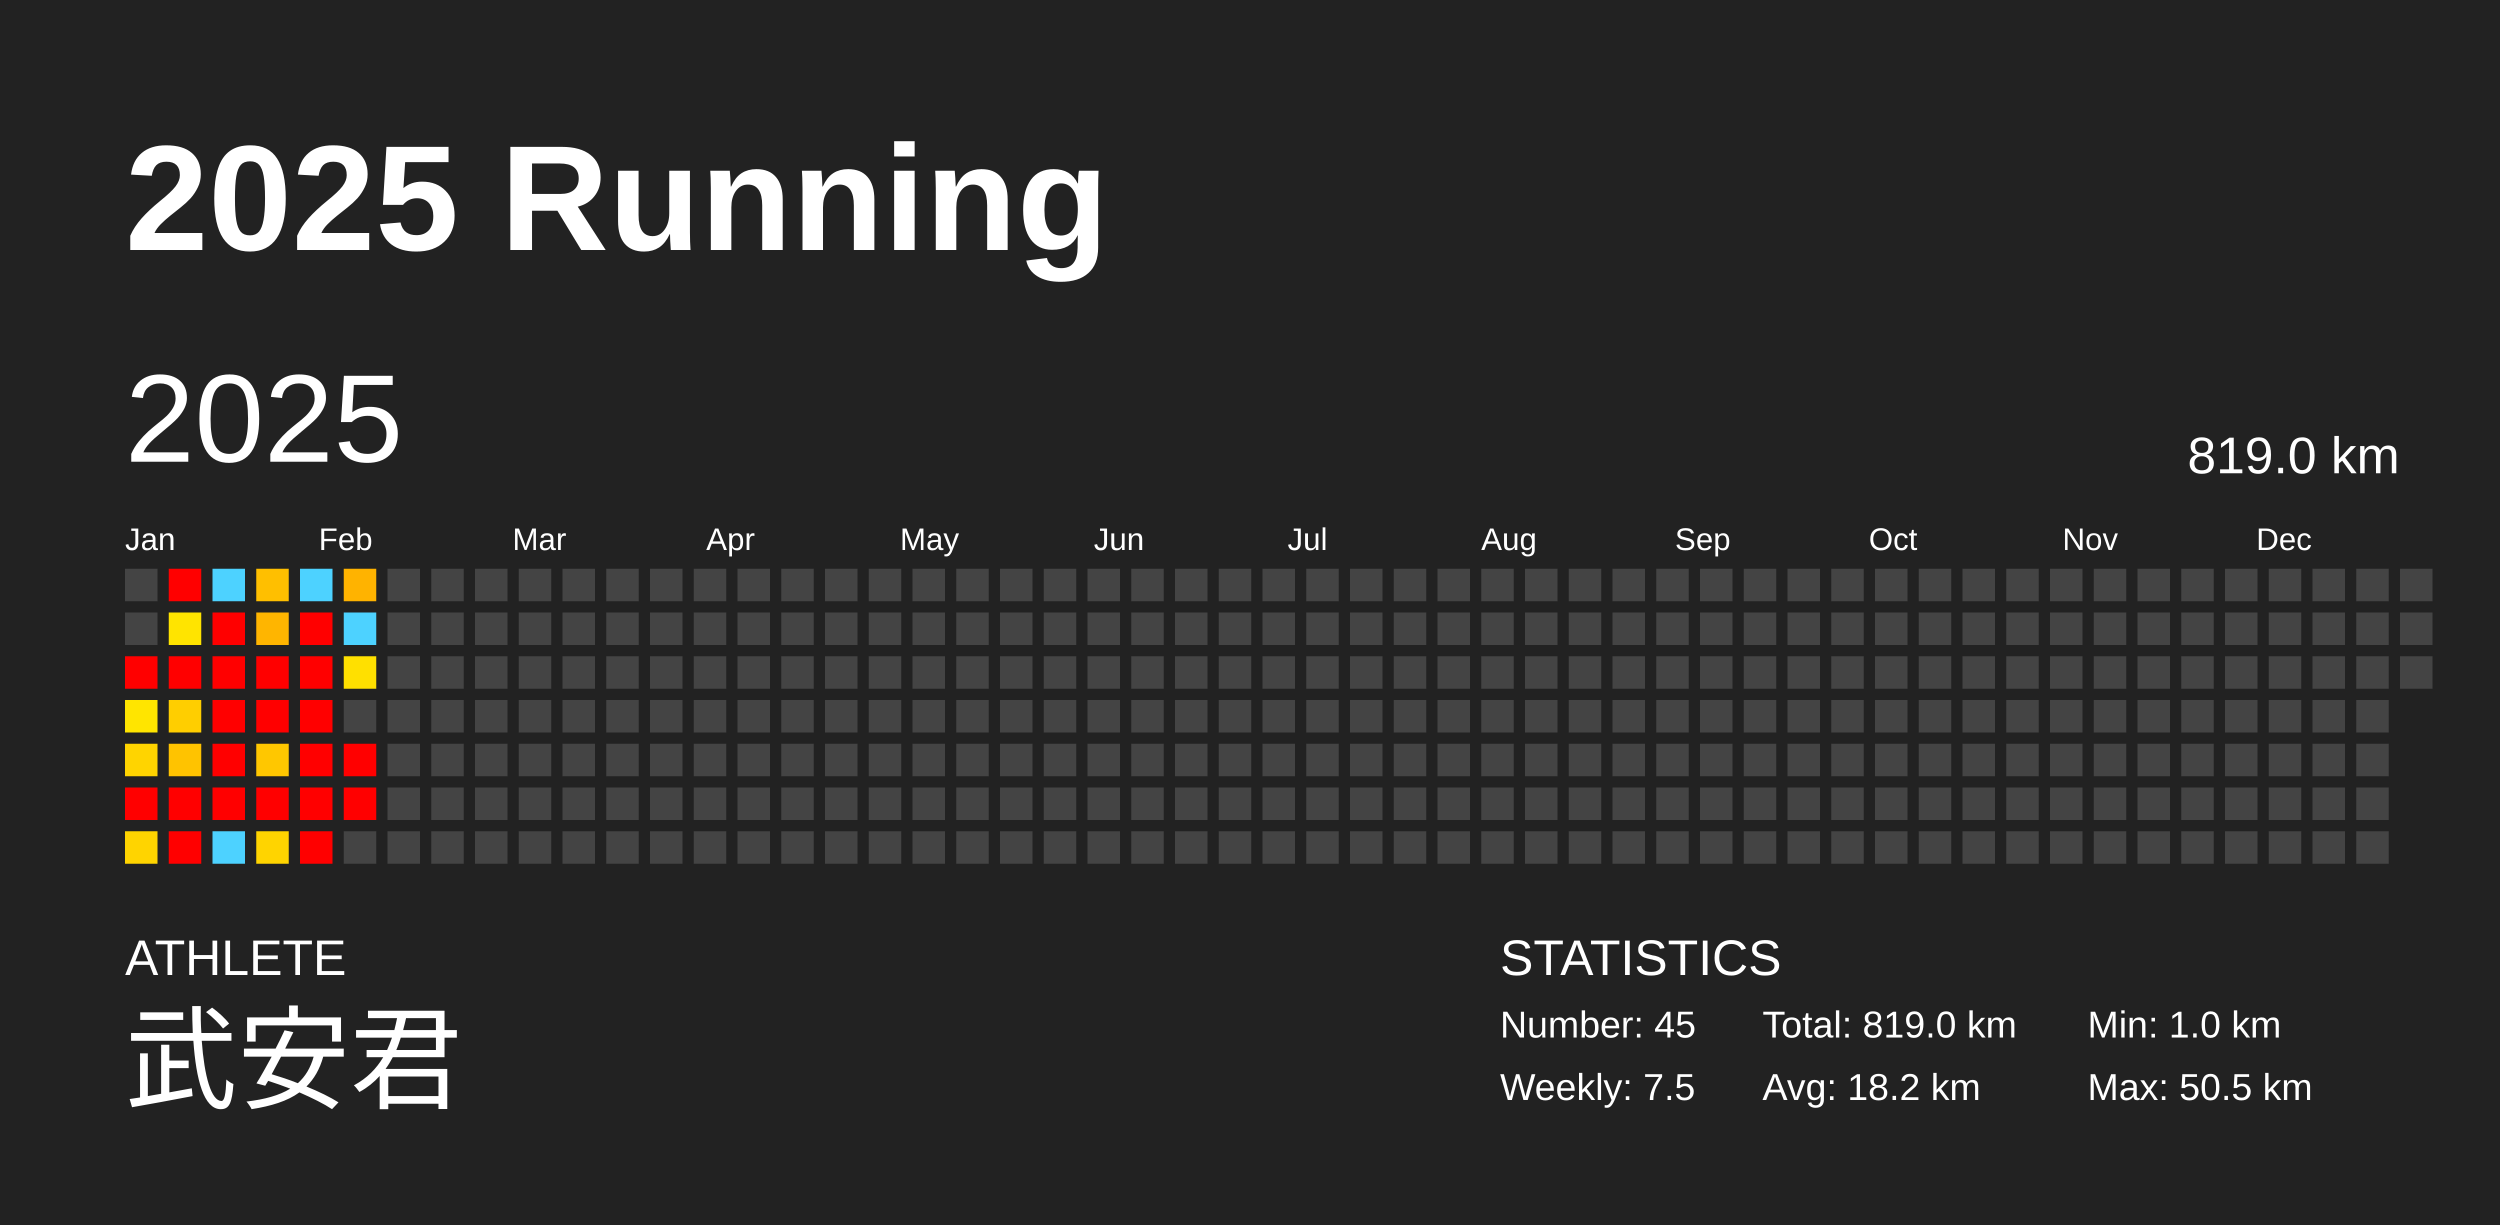
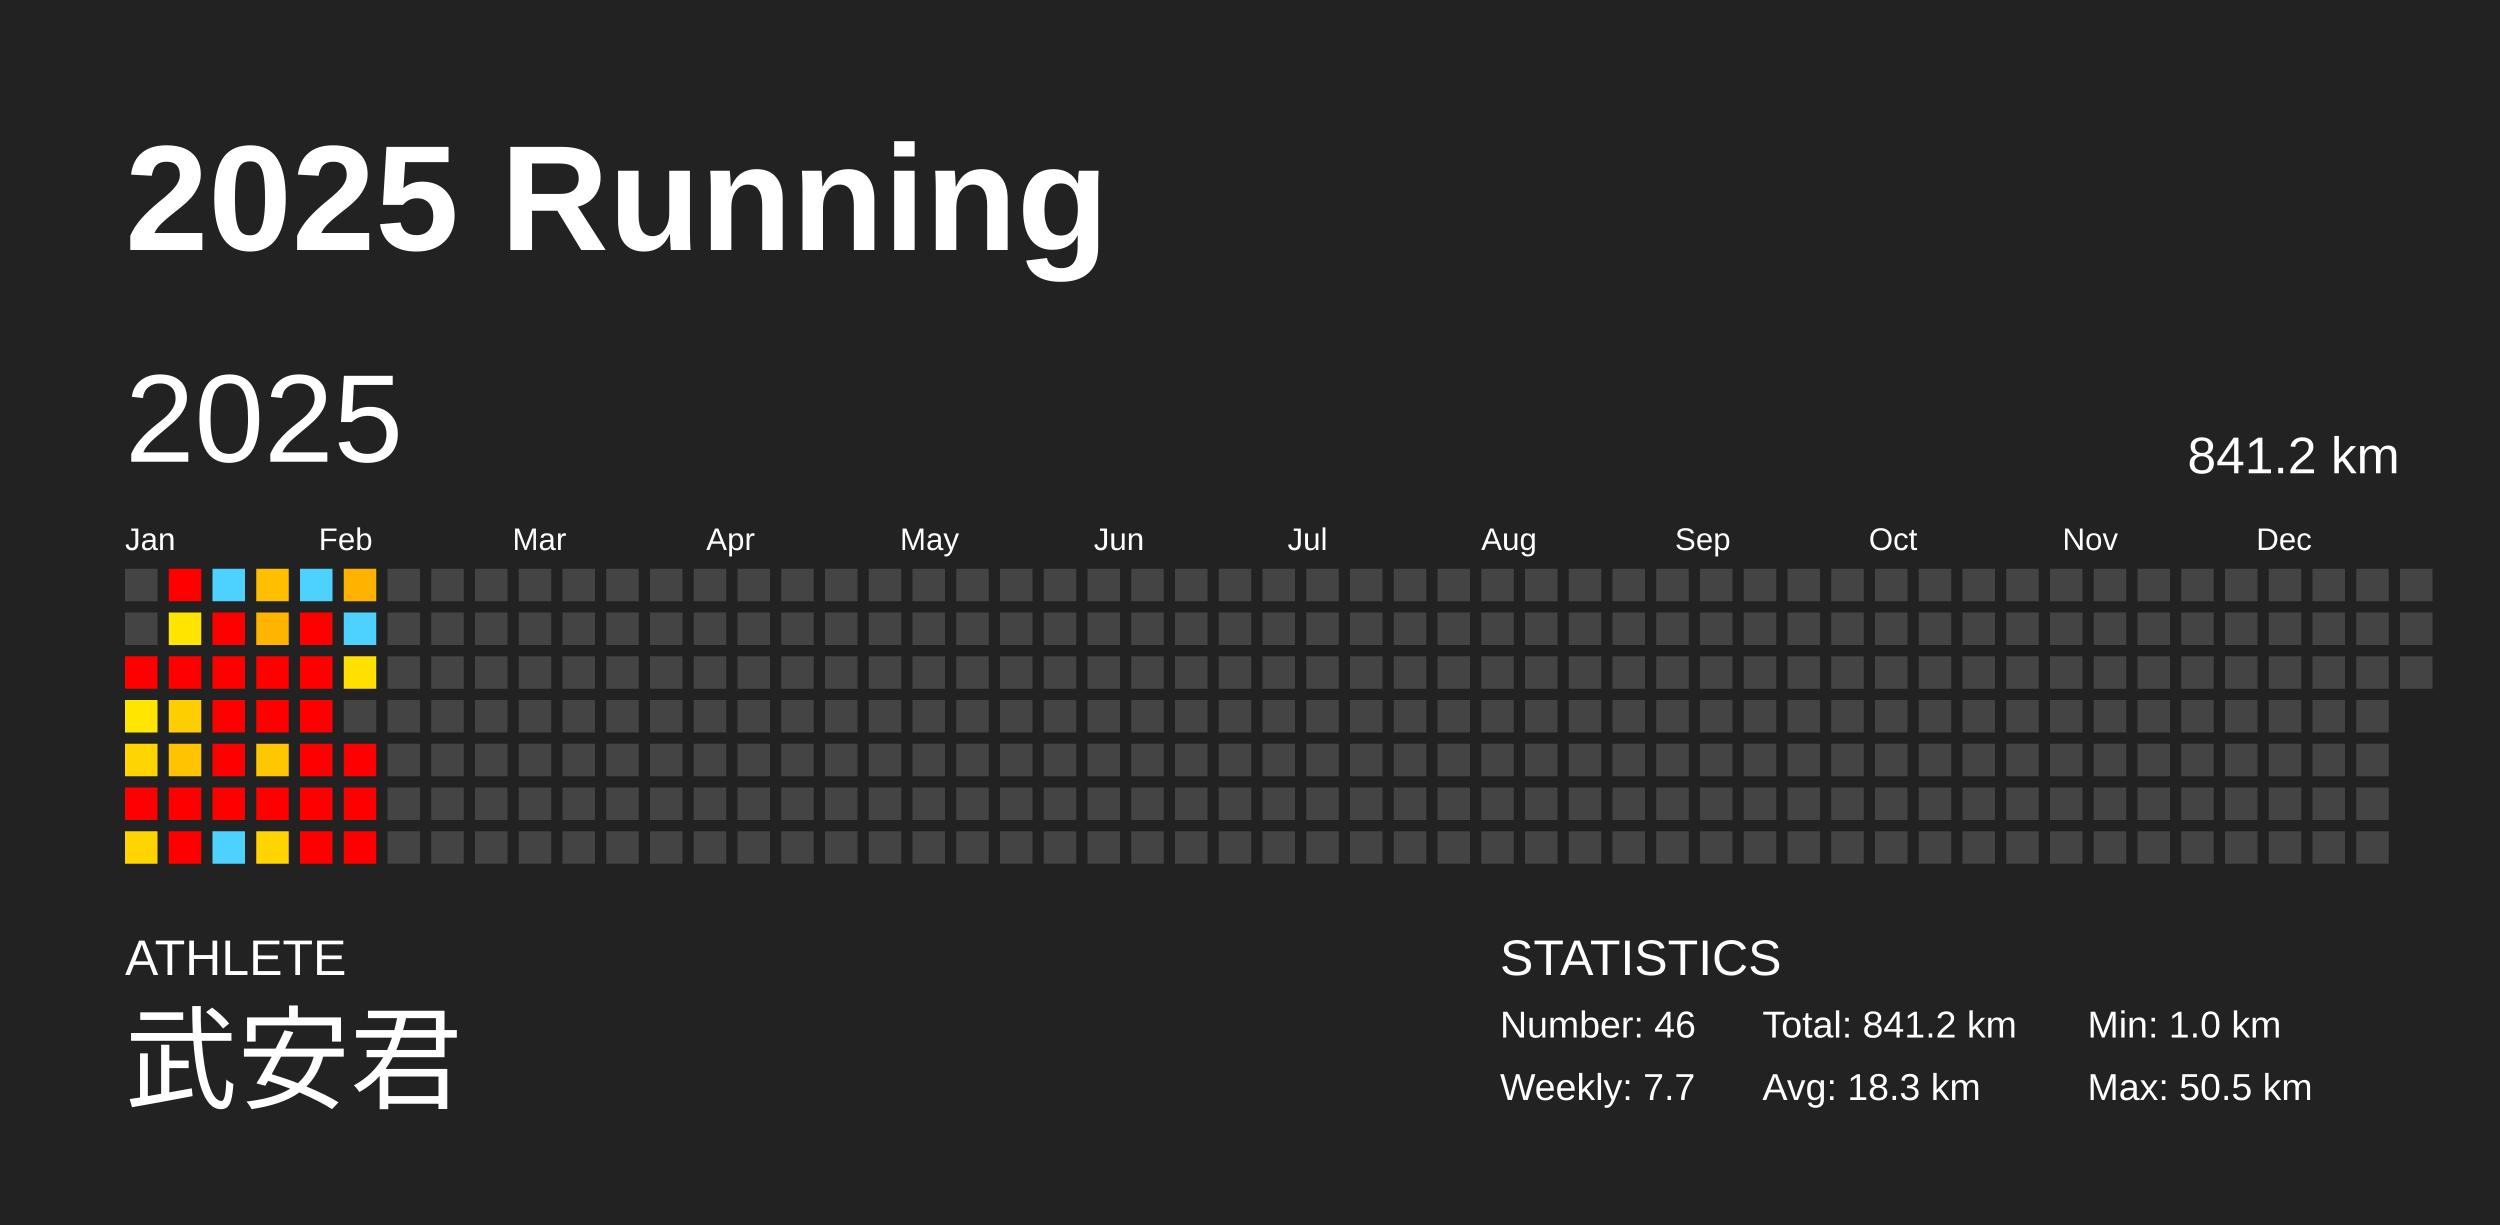
<svg xmlns="http://www.w3.org/2000/svg" baseProfile="full" height="98mm" version="1.1" viewBox="0,0,200,98" width="200mm">
  <defs />
  <rect fill="#222222" height="98" width="200" x="0" y="0" />
  <text fill="#FFFFFF" style="font-size:12px; font-family:Arial; font-weight:bold;" x="10" y="20">2025 Running</text>
  <text fill="#FFFFFF" style="font-size:4px; font-family:Arial" x="10" y="78">ATHLETE</text>
  <text fill="#FFFFFF" style="font-size:9px; font-family:Arial" x="10" y="88">武安君</text>
  <text fill="#FFFFFF" style="font-size:4px; font-family:Arial" x="120" y="78">STATISTICS</text>
-   <text fill="#FFFFFF" style="font-size:3px; font-family:Arial" x="120" y="83">Number: 45</text>
-   <text fill="#FFFFFF" style="font-size:3px; font-family:Arial" x="120" y="88">Weekly: 7.5</text>
-   <text fill="#FFFFFF" style="font-size:3px; font-family:Arial" x="141" y="83">Total: 819.0 km</text>
-   <text fill="#FFFFFF" style="font-size:3px; font-family:Arial" x="141" y="88">Avg: 18.2 km</text>
+   <text fill="#FFFFFF" style="font-size:3px; font-family:Arial" x="120" y="83">Number: 46</text>
+   <text fill="#FFFFFF" style="font-size:3px; font-family:Arial" x="120" y="88">Weekly: 7.7</text>
+   <text fill="#FFFFFF" style="font-size:3px; font-family:Arial" x="141" y="83">Total: 841.2 km</text>
+   <text fill="#FFFFFF" style="font-size:3px; font-family:Arial" x="141" y="88">Avg: 18.3 km</text>
  <text fill="#FFFFFF" style="font-size:3px; font-family:Arial" x="167" y="83">Min: 1.0 km</text>
  <text fill="#FFFFFF" style="font-size:3px; font-family:Arial" x="167" y="88">Max: 50.5 km</text>
  <text dominant-baseline="hanging" fill="#FFFFFF" style="font-size:10.0px; font-family:Arial;" x="10" y="30">2025</text>
-   <text dominant-baseline="hanging" fill="#FFFFFF" style="font-size:4.125px; font-family:Arial;" x="175" y="35">819.0 km</text>
+   <text dominant-baseline="hanging" fill="#FFFFFF" style="font-size:4.125px; font-family:Arial;" x="175" y="35">841.2 km</text>
  <text fill="#FFFFFF" style="font-size:2.5px; font-family:Arial" x="10.0" y="44">Jan</text>
  <text fill="#FFFFFF" style="font-size:2.5px; font-family:Arial" x="25.5" y="44">Feb</text>
  <text fill="#FFFFFF" style="font-size:2.5px; font-family:Arial" x="41.0" y="44">Mar</text>
  <text fill="#FFFFFF" style="font-size:2.5px; font-family:Arial" x="56.5" y="44">Apr</text>
  <text fill="#FFFFFF" style="font-size:2.5px; font-family:Arial" x="72.0" y="44">May</text>
  <text fill="#FFFFFF" style="font-size:2.5px; font-family:Arial" x="87.5" y="44">Jun</text>
  <text fill="#FFFFFF" style="font-size:2.5px; font-family:Arial" x="103.0" y="44">Jul</text>
  <text fill="#FFFFFF" style="font-size:2.5px; font-family:Arial" x="118.5" y="44">Aug</text>
  <text fill="#FFFFFF" style="font-size:2.5px; font-family:Arial" x="134.0" y="44">Sep</text>
  <text fill="#FFFFFF" style="font-size:2.5px; font-family:Arial" x="149.5" y="44">Oct</text>
  <text fill="#FFFFFF" style="font-size:2.5px; font-family:Arial" x="165.0" y="44">Nov</text>
  <text fill="#FFFFFF" style="font-size:2.5px; font-family:Arial" x="180.5" y="44">Dec</text>
  <rect fill="#444444" height="2.6" width="2.6" x="10.0" y="45.5" />
  <rect fill="#444444" height="2.6" width="2.6" x="10.0" y="49.0" />
  <rect fill="red" height="2.6" width="2.6" x="10.0" y="52.5" />
  <rect fill="#ffe500" height="2.6" width="2.6" x="10.0" y="56.0" />
  <rect fill="#ffd400" height="2.6" width="2.6" x="10.0" y="59.5" />
  <rect fill="red" height="2.6" width="2.6" x="10.0" y="63.0" />
  <rect fill="#ffd400" height="2.6" width="2.6" x="10.0" y="66.5" />
  <rect fill="red" height="2.6" width="2.6" x="13.5" y="45.5" />
  <rect fill="#ffe400" height="2.6" width="2.6" x="13.5" y="49.0" />
  <rect fill="red" height="2.6" width="2.6" x="13.5" y="52.5" />
  <rect fill="#ffce00" height="2.6" width="2.6" x="13.5" y="56.0" />
  <rect fill="#ffc300" height="2.6" width="2.6" x="13.5" y="59.5" />
  <rect fill="red" height="2.6" width="2.6" x="13.5" y="63.0" />
  <rect fill="red" height="2.6" width="2.6" x="13.5" y="66.5" />
  <rect fill="#4dd2ff" height="2.6" width="2.6" x="17.0" y="45.5" />
  <rect fill="red" height="2.6" width="2.6" x="17.0" y="49.0" />
  <rect fill="red" height="2.6" width="2.6" x="17.0" y="52.5" />
  <rect fill="red" height="2.6" width="2.6" x="17.0" y="56.0" />
  <rect fill="red" height="2.6" width="2.6" x="17.0" y="59.5" />
  <rect fill="red" height="2.6" width="2.6" x="17.0" y="63.0" />
  <rect fill="#4dd2ff" height="2.6" width="2.6" x="17.0" y="66.5" />
  <rect fill="#ffbf00" height="2.6" width="2.6" x="20.5" y="45.5" />
  <rect fill="#ffb500" height="2.6" width="2.6" x="20.5" y="49.0" />
  <rect fill="red" height="2.6" width="2.6" x="20.5" y="52.5" />
  <rect fill="red" height="2.6" width="2.6" x="20.5" y="56.0" />
  <rect fill="#ffc700" height="2.6" width="2.6" x="20.5" y="59.5" />
  <rect fill="red" height="2.6" width="2.6" x="20.5" y="63.0" />
  <rect fill="#ffd400" height="2.6" width="2.6" x="20.5" y="66.5" />
  <rect fill="#4dd2ff" height="2.6" width="2.6" x="24.0" y="45.5" />
  <rect fill="red" height="2.6" width="2.6" x="24.0" y="49.0" />
  <rect fill="red" height="2.6" width="2.6" x="24.0" y="52.5" />
  <rect fill="red" height="2.6" width="2.6" x="24.0" y="56.0" />
  <rect fill="red" height="2.6" width="2.6" x="24.0" y="59.5" />
  <rect fill="red" height="2.6" width="2.6" x="24.0" y="63.0" />
  <rect fill="red" height="2.6" width="2.6" x="24.0" y="66.5" />
  <rect fill="#ffb300" height="2.6" width="2.6" x="27.5" y="45.5" />
  <rect fill="#4dd2ff" height="2.6" width="2.6" x="27.5" y="49.0" />
  <rect fill="#ffe000" height="2.6" width="2.6" x="27.5" y="52.5" />
  <rect fill="#444444" height="2.6" width="2.6" x="27.5" y="56.0" />
  <rect fill="red" height="2.6" width="2.6" x="27.5" y="59.5" />
  <rect fill="red" height="2.6" width="2.6" x="27.5" y="63.0" />
-   <rect fill="#444444" height="2.6" width="2.6" x="27.5" y="66.5" />
+   <rect fill="red" height="2.6" width="2.6" x="27.5" y="66.5" />
  <rect fill="#444444" height="2.6" width="2.6" x="31.0" y="45.5" />
  <rect fill="#444444" height="2.6" width="2.6" x="31.0" y="49.0" />
  <rect fill="#444444" height="2.6" width="2.6" x="31.0" y="52.5" />
  <rect fill="#444444" height="2.6" width="2.6" x="31.0" y="56.0" />
  <rect fill="#444444" height="2.6" width="2.6" x="31.0" y="59.5" />
  <rect fill="#444444" height="2.6" width="2.6" x="31.0" y="63.0" />
  <rect fill="#444444" height="2.6" width="2.6" x="31.0" y="66.5" />
  <rect fill="#444444" height="2.6" width="2.6" x="34.5" y="45.5" />
  <rect fill="#444444" height="2.6" width="2.6" x="34.5" y="49.0" />
  <rect fill="#444444" height="2.6" width="2.6" x="34.5" y="52.5" />
  <rect fill="#444444" height="2.6" width="2.6" x="34.5" y="56.0" />
  <rect fill="#444444" height="2.6" width="2.6" x="34.5" y="59.5" />
  <rect fill="#444444" height="2.6" width="2.6" x="34.5" y="63.0" />
  <rect fill="#444444" height="2.6" width="2.6" x="34.5" y="66.5" />
  <rect fill="#444444" height="2.6" width="2.6" x="38.0" y="45.5" />
  <rect fill="#444444" height="2.6" width="2.6" x="38.0" y="49.0" />
  <rect fill="#444444" height="2.6" width="2.6" x="38.0" y="52.5" />
  <rect fill="#444444" height="2.6" width="2.6" x="38.0" y="56.0" />
  <rect fill="#444444" height="2.6" width="2.6" x="38.0" y="59.5" />
  <rect fill="#444444" height="2.6" width="2.6" x="38.0" y="63.0" />
  <rect fill="#444444" height="2.6" width="2.6" x="38.0" y="66.5" />
  <rect fill="#444444" height="2.6" width="2.6" x="41.5" y="45.5" />
  <rect fill="#444444" height="2.6" width="2.6" x="41.5" y="49.0" />
  <rect fill="#444444" height="2.6" width="2.6" x="41.5" y="52.5" />
  <rect fill="#444444" height="2.6" width="2.6" x="41.5" y="56.0" />
  <rect fill="#444444" height="2.6" width="2.6" x="41.5" y="59.5" />
  <rect fill="#444444" height="2.6" width="2.6" x="41.5" y="63.0" />
  <rect fill="#444444" height="2.6" width="2.6" x="41.5" y="66.5" />
  <rect fill="#444444" height="2.6" width="2.6" x="45.0" y="45.5" />
  <rect fill="#444444" height="2.6" width="2.6" x="45.0" y="49.0" />
  <rect fill="#444444" height="2.6" width="2.6" x="45.0" y="52.5" />
  <rect fill="#444444" height="2.6" width="2.6" x="45.0" y="56.0" />
  <rect fill="#444444" height="2.6" width="2.6" x="45.0" y="59.5" />
  <rect fill="#444444" height="2.6" width="2.6" x="45.0" y="63.0" />
  <rect fill="#444444" height="2.6" width="2.6" x="45.0" y="66.5" />
  <rect fill="#444444" height="2.6" width="2.6" x="48.5" y="45.5" />
  <rect fill="#444444" height="2.6" width="2.6" x="48.5" y="49.0" />
  <rect fill="#444444" height="2.6" width="2.6" x="48.5" y="52.5" />
  <rect fill="#444444" height="2.6" width="2.6" x="48.5" y="56.0" />
  <rect fill="#444444" height="2.6" width="2.6" x="48.5" y="59.5" />
  <rect fill="#444444" height="2.6" width="2.6" x="48.5" y="63.0" />
  <rect fill="#444444" height="2.6" width="2.6" x="48.5" y="66.5" />
  <rect fill="#444444" height="2.6" width="2.6" x="52.0" y="45.5" />
  <rect fill="#444444" height="2.6" width="2.6" x="52.0" y="49.0" />
  <rect fill="#444444" height="2.6" width="2.6" x="52.0" y="52.5" />
  <rect fill="#444444" height="2.6" width="2.6" x="52.0" y="56.0" />
  <rect fill="#444444" height="2.6" width="2.6" x="52.0" y="59.5" />
  <rect fill="#444444" height="2.6" width="2.6" x="52.0" y="63.0" />
  <rect fill="#444444" height="2.6" width="2.6" x="52.0" y="66.5" />
  <rect fill="#444444" height="2.6" width="2.6" x="55.5" y="45.5" />
  <rect fill="#444444" height="2.6" width="2.6" x="55.5" y="49.0" />
  <rect fill="#444444" height="2.6" width="2.6" x="55.5" y="52.5" />
  <rect fill="#444444" height="2.6" width="2.6" x="55.5" y="56.0" />
  <rect fill="#444444" height="2.6" width="2.6" x="55.5" y="59.5" />
  <rect fill="#444444" height="2.6" width="2.6" x="55.5" y="63.0" />
  <rect fill="#444444" height="2.6" width="2.6" x="55.5" y="66.5" />
  <rect fill="#444444" height="2.6" width="2.6" x="59.0" y="45.5" />
  <rect fill="#444444" height="2.6" width="2.6" x="59.0" y="49.0" />
  <rect fill="#444444" height="2.6" width="2.6" x="59.0" y="52.5" />
  <rect fill="#444444" height="2.6" width="2.6" x="59.0" y="56.0" />
  <rect fill="#444444" height="2.6" width="2.6" x="59.0" y="59.5" />
  <rect fill="#444444" height="2.6" width="2.6" x="59.0" y="63.0" />
  <rect fill="#444444" height="2.6" width="2.6" x="59.0" y="66.5" />
  <rect fill="#444444" height="2.6" width="2.6" x="62.5" y="45.5" />
  <rect fill="#444444" height="2.6" width="2.6" x="62.5" y="49.0" />
  <rect fill="#444444" height="2.6" width="2.6" x="62.5" y="52.5" />
  <rect fill="#444444" height="2.6" width="2.6" x="62.5" y="56.0" />
  <rect fill="#444444" height="2.6" width="2.6" x="62.5" y="59.5" />
  <rect fill="#444444" height="2.6" width="2.6" x="62.5" y="63.0" />
  <rect fill="#444444" height="2.6" width="2.6" x="62.5" y="66.5" />
  <rect fill="#444444" height="2.6" width="2.6" x="66.0" y="45.5" />
  <rect fill="#444444" height="2.6" width="2.6" x="66.0" y="49.0" />
  <rect fill="#444444" height="2.6" width="2.6" x="66.0" y="52.5" />
  <rect fill="#444444" height="2.6" width="2.6" x="66.0" y="56.0" />
  <rect fill="#444444" height="2.6" width="2.6" x="66.0" y="59.5" />
  <rect fill="#444444" height="2.6" width="2.6" x="66.0" y="63.0" />
  <rect fill="#444444" height="2.6" width="2.6" x="66.0" y="66.5" />
  <rect fill="#444444" height="2.6" width="2.6" x="69.5" y="45.5" />
  <rect fill="#444444" height="2.6" width="2.6" x="69.5" y="49.0" />
  <rect fill="#444444" height="2.6" width="2.6" x="69.5" y="52.5" />
  <rect fill="#444444" height="2.6" width="2.6" x="69.5" y="56.0" />
  <rect fill="#444444" height="2.6" width="2.6" x="69.5" y="59.5" />
  <rect fill="#444444" height="2.6" width="2.6" x="69.5" y="63.0" />
  <rect fill="#444444" height="2.6" width="2.6" x="69.5" y="66.5" />
  <rect fill="#444444" height="2.6" width="2.6" x="73.0" y="45.5" />
  <rect fill="#444444" height="2.6" width="2.6" x="73.0" y="49.0" />
  <rect fill="#444444" height="2.6" width="2.6" x="73.0" y="52.5" />
  <rect fill="#444444" height="2.6" width="2.6" x="73.0" y="56.0" />
  <rect fill="#444444" height="2.6" width="2.6" x="73.0" y="59.5" />
  <rect fill="#444444" height="2.6" width="2.6" x="73.0" y="63.0" />
  <rect fill="#444444" height="2.6" width="2.6" x="73.0" y="66.5" />
  <rect fill="#444444" height="2.6" width="2.6" x="76.5" y="45.5" />
  <rect fill="#444444" height="2.6" width="2.6" x="76.5" y="49.0" />
  <rect fill="#444444" height="2.6" width="2.6" x="76.5" y="52.5" />
  <rect fill="#444444" height="2.6" width="2.6" x="76.5" y="56.0" />
  <rect fill="#444444" height="2.6" width="2.6" x="76.5" y="59.5" />
  <rect fill="#444444" height="2.6" width="2.6" x="76.5" y="63.0" />
  <rect fill="#444444" height="2.6" width="2.6" x="76.5" y="66.5" />
  <rect fill="#444444" height="2.6" width="2.6" x="80.0" y="45.5" />
  <rect fill="#444444" height="2.6" width="2.6" x="80.0" y="49.0" />
  <rect fill="#444444" height="2.6" width="2.6" x="80.0" y="52.5" />
  <rect fill="#444444" height="2.6" width="2.6" x="80.0" y="56.0" />
  <rect fill="#444444" height="2.6" width="2.6" x="80.0" y="59.5" />
  <rect fill="#444444" height="2.6" width="2.6" x="80.0" y="63.0" />
  <rect fill="#444444" height="2.6" width="2.6" x="80.0" y="66.5" />
  <rect fill="#444444" height="2.6" width="2.6" x="83.5" y="45.5" />
  <rect fill="#444444" height="2.6" width="2.6" x="83.5" y="49.0" />
  <rect fill="#444444" height="2.6" width="2.6" x="83.5" y="52.5" />
  <rect fill="#444444" height="2.6" width="2.6" x="83.5" y="56.0" />
  <rect fill="#444444" height="2.6" width="2.6" x="83.5" y="59.5" />
  <rect fill="#444444" height="2.6" width="2.6" x="83.5" y="63.0" />
  <rect fill="#444444" height="2.6" width="2.6" x="83.5" y="66.5" />
  <rect fill="#444444" height="2.6" width="2.6" x="87.0" y="45.5" />
  <rect fill="#444444" height="2.6" width="2.6" x="87.0" y="49.0" />
  <rect fill="#444444" height="2.6" width="2.6" x="87.0" y="52.5" />
  <rect fill="#444444" height="2.6" width="2.6" x="87.0" y="56.0" />
  <rect fill="#444444" height="2.6" width="2.6" x="87.0" y="59.5" />
  <rect fill="#444444" height="2.6" width="2.6" x="87.0" y="63.0" />
  <rect fill="#444444" height="2.6" width="2.6" x="87.0" y="66.5" />
  <rect fill="#444444" height="2.6" width="2.6" x="90.5" y="45.5" />
  <rect fill="#444444" height="2.6" width="2.6" x="90.5" y="49.0" />
  <rect fill="#444444" height="2.6" width="2.6" x="90.5" y="52.5" />
  <rect fill="#444444" height="2.6" width="2.6" x="90.5" y="56.0" />
  <rect fill="#444444" height="2.6" width="2.6" x="90.5" y="59.5" />
  <rect fill="#444444" height="2.6" width="2.6" x="90.5" y="63.0" />
  <rect fill="#444444" height="2.6" width="2.6" x="90.5" y="66.5" />
  <rect fill="#444444" height="2.6" width="2.6" x="94.0" y="45.5" />
  <rect fill="#444444" height="2.6" width="2.6" x="94.0" y="49.0" />
  <rect fill="#444444" height="2.6" width="2.6" x="94.0" y="52.5" />
  <rect fill="#444444" height="2.6" width="2.6" x="94.0" y="56.0" />
  <rect fill="#444444" height="2.6" width="2.6" x="94.0" y="59.5" />
  <rect fill="#444444" height="2.6" width="2.6" x="94.0" y="63.0" />
  <rect fill="#444444" height="2.6" width="2.6" x="94.0" y="66.5" />
  <rect fill="#444444" height="2.6" width="2.6" x="97.5" y="45.5" />
  <rect fill="#444444" height="2.6" width="2.6" x="97.5" y="49.0" />
  <rect fill="#444444" height="2.6" width="2.6" x="97.5" y="52.5" />
  <rect fill="#444444" height="2.6" width="2.6" x="97.5" y="56.0" />
  <rect fill="#444444" height="2.6" width="2.6" x="97.5" y="59.5" />
  <rect fill="#444444" height="2.6" width="2.6" x="97.5" y="63.0" />
  <rect fill="#444444" height="2.6" width="2.6" x="97.5" y="66.5" />
  <rect fill="#444444" height="2.6" width="2.6" x="101.0" y="45.5" />
  <rect fill="#444444" height="2.6" width="2.6" x="101.0" y="49.0" />
  <rect fill="#444444" height="2.6" width="2.6" x="101.0" y="52.5" />
  <rect fill="#444444" height="2.6" width="2.6" x="101.0" y="56.0" />
  <rect fill="#444444" height="2.6" width="2.6" x="101.0" y="59.5" />
  <rect fill="#444444" height="2.6" width="2.6" x="101.0" y="63.0" />
  <rect fill="#444444" height="2.6" width="2.6" x="101.0" y="66.5" />
  <rect fill="#444444" height="2.6" width="2.6" x="104.5" y="45.5" />
  <rect fill="#444444" height="2.6" width="2.6" x="104.5" y="49.0" />
  <rect fill="#444444" height="2.6" width="2.6" x="104.5" y="52.5" />
  <rect fill="#444444" height="2.6" width="2.6" x="104.5" y="56.0" />
  <rect fill="#444444" height="2.6" width="2.6" x="104.5" y="59.5" />
  <rect fill="#444444" height="2.6" width="2.6" x="104.5" y="63.0" />
  <rect fill="#444444" height="2.6" width="2.6" x="104.5" y="66.5" />
  <rect fill="#444444" height="2.6" width="2.6" x="108.0" y="45.5" />
  <rect fill="#444444" height="2.6" width="2.6" x="108.0" y="49.0" />
  <rect fill="#444444" height="2.6" width="2.6" x="108.0" y="52.5" />
  <rect fill="#444444" height="2.6" width="2.6" x="108.0" y="56.0" />
  <rect fill="#444444" height="2.6" width="2.6" x="108.0" y="59.5" />
  <rect fill="#444444" height="2.6" width="2.6" x="108.0" y="63.0" />
  <rect fill="#444444" height="2.6" width="2.6" x="108.0" y="66.5" />
  <rect fill="#444444" height="2.6" width="2.6" x="111.5" y="45.5" />
  <rect fill="#444444" height="2.6" width="2.6" x="111.5" y="49.0" />
  <rect fill="#444444" height="2.6" width="2.6" x="111.5" y="52.5" />
  <rect fill="#444444" height="2.6" width="2.6" x="111.5" y="56.0" />
  <rect fill="#444444" height="2.6" width="2.6" x="111.5" y="59.5" />
  <rect fill="#444444" height="2.6" width="2.6" x="111.5" y="63.0" />
  <rect fill="#444444" height="2.6" width="2.6" x="111.5" y="66.5" />
  <rect fill="#444444" height="2.6" width="2.6" x="115.0" y="45.5" />
  <rect fill="#444444" height="2.6" width="2.6" x="115.0" y="49.0" />
  <rect fill="#444444" height="2.6" width="2.6" x="115.0" y="52.5" />
  <rect fill="#444444" height="2.6" width="2.6" x="115.0" y="56.0" />
  <rect fill="#444444" height="2.6" width="2.6" x="115.0" y="59.5" />
  <rect fill="#444444" height="2.6" width="2.6" x="115.0" y="63.0" />
  <rect fill="#444444" height="2.6" width="2.6" x="115.0" y="66.5" />
  <rect fill="#444444" height="2.6" width="2.6" x="118.5" y="45.5" />
  <rect fill="#444444" height="2.6" width="2.6" x="118.5" y="49.0" />
  <rect fill="#444444" height="2.6" width="2.6" x="118.5" y="52.5" />
  <rect fill="#444444" height="2.6" width="2.6" x="118.5" y="56.0" />
  <rect fill="#444444" height="2.6" width="2.6" x="118.5" y="59.5" />
  <rect fill="#444444" height="2.6" width="2.6" x="118.5" y="63.0" />
  <rect fill="#444444" height="2.6" width="2.6" x="118.5" y="66.5" />
  <rect fill="#444444" height="2.6" width="2.6" x="122.0" y="45.5" />
  <rect fill="#444444" height="2.6" width="2.6" x="122.0" y="49.0" />
  <rect fill="#444444" height="2.6" width="2.6" x="122.0" y="52.5" />
  <rect fill="#444444" height="2.6" width="2.6" x="122.0" y="56.0" />
  <rect fill="#444444" height="2.6" width="2.6" x="122.0" y="59.5" />
  <rect fill="#444444" height="2.6" width="2.6" x="122.0" y="63.0" />
  <rect fill="#444444" height="2.6" width="2.6" x="122.0" y="66.5" />
  <rect fill="#444444" height="2.6" width="2.6" x="125.5" y="45.5" />
  <rect fill="#444444" height="2.6" width="2.6" x="125.5" y="49.0" />
  <rect fill="#444444" height="2.6" width="2.6" x="125.5" y="52.5" />
  <rect fill="#444444" height="2.6" width="2.6" x="125.5" y="56.0" />
  <rect fill="#444444" height="2.6" width="2.6" x="125.5" y="59.5" />
  <rect fill="#444444" height="2.6" width="2.6" x="125.5" y="63.0" />
  <rect fill="#444444" height="2.6" width="2.6" x="125.5" y="66.5" />
  <rect fill="#444444" height="2.6" width="2.6" x="129.0" y="45.5" />
  <rect fill="#444444" height="2.6" width="2.6" x="129.0" y="49.0" />
  <rect fill="#444444" height="2.6" width="2.6" x="129.0" y="52.5" />
  <rect fill="#444444" height="2.6" width="2.6" x="129.0" y="56.0" />
  <rect fill="#444444" height="2.6" width="2.6" x="129.0" y="59.5" />
  <rect fill="#444444" height="2.6" width="2.6" x="129.0" y="63.0" />
  <rect fill="#444444" height="2.6" width="2.6" x="129.0" y="66.5" />
  <rect fill="#444444" height="2.6" width="2.6" x="132.5" y="45.5" />
  <rect fill="#444444" height="2.6" width="2.6" x="132.5" y="49.0" />
  <rect fill="#444444" height="2.6" width="2.6" x="132.5" y="52.5" />
  <rect fill="#444444" height="2.6" width="2.6" x="132.5" y="56.0" />
  <rect fill="#444444" height="2.6" width="2.6" x="132.5" y="59.5" />
  <rect fill="#444444" height="2.6" width="2.6" x="132.5" y="63.0" />
  <rect fill="#444444" height="2.6" width="2.6" x="132.5" y="66.5" />
  <rect fill="#444444" height="2.6" width="2.6" x="136.0" y="45.5" />
  <rect fill="#444444" height="2.6" width="2.6" x="136.0" y="49.0" />
  <rect fill="#444444" height="2.6" width="2.6" x="136.0" y="52.5" />
  <rect fill="#444444" height="2.6" width="2.6" x="136.0" y="56.0" />
  <rect fill="#444444" height="2.6" width="2.6" x="136.0" y="59.5" />
  <rect fill="#444444" height="2.6" width="2.6" x="136.0" y="63.0" />
  <rect fill="#444444" height="2.6" width="2.6" x="136.0" y="66.5" />
  <rect fill="#444444" height="2.6" width="2.6" x="139.5" y="45.5" />
  <rect fill="#444444" height="2.6" width="2.6" x="139.5" y="49.0" />
  <rect fill="#444444" height="2.6" width="2.6" x="139.5" y="52.5" />
  <rect fill="#444444" height="2.6" width="2.6" x="139.5" y="56.0" />
  <rect fill="#444444" height="2.6" width="2.6" x="139.5" y="59.5" />
  <rect fill="#444444" height="2.6" width="2.6" x="139.5" y="63.0" />
  <rect fill="#444444" height="2.6" width="2.6" x="139.5" y="66.5" />
  <rect fill="#444444" height="2.6" width="2.6" x="143.0" y="45.5" />
  <rect fill="#444444" height="2.6" width="2.6" x="143.0" y="49.0" />
  <rect fill="#444444" height="2.6" width="2.6" x="143.0" y="52.5" />
  <rect fill="#444444" height="2.6" width="2.6" x="143.0" y="56.0" />
  <rect fill="#444444" height="2.6" width="2.6" x="143.0" y="59.5" />
  <rect fill="#444444" height="2.6" width="2.6" x="143.0" y="63.0" />
  <rect fill="#444444" height="2.6" width="2.6" x="143.0" y="66.5" />
  <rect fill="#444444" height="2.6" width="2.6" x="146.5" y="45.5" />
  <rect fill="#444444" height="2.6" width="2.6" x="146.5" y="49.0" />
  <rect fill="#444444" height="2.6" width="2.6" x="146.5" y="52.5" />
  <rect fill="#444444" height="2.6" width="2.6" x="146.5" y="56.0" />
  <rect fill="#444444" height="2.6" width="2.6" x="146.5" y="59.5" />
  <rect fill="#444444" height="2.6" width="2.6" x="146.5" y="63.0" />
  <rect fill="#444444" height="2.6" width="2.6" x="146.5" y="66.5" />
  <rect fill="#444444" height="2.6" width="2.6" x="150.0" y="45.5" />
  <rect fill="#444444" height="2.6" width="2.6" x="150.0" y="49.0" />
  <rect fill="#444444" height="2.6" width="2.6" x="150.0" y="52.5" />
  <rect fill="#444444" height="2.6" width="2.6" x="150.0" y="56.0" />
  <rect fill="#444444" height="2.6" width="2.6" x="150.0" y="59.5" />
  <rect fill="#444444" height="2.6" width="2.6" x="150.0" y="63.0" />
  <rect fill="#444444" height="2.6" width="2.6" x="150.0" y="66.5" />
  <rect fill="#444444" height="2.6" width="2.6" x="153.5" y="45.5" />
  <rect fill="#444444" height="2.6" width="2.6" x="153.5" y="49.0" />
  <rect fill="#444444" height="2.6" width="2.6" x="153.5" y="52.5" />
  <rect fill="#444444" height="2.6" width="2.6" x="153.5" y="56.0" />
  <rect fill="#444444" height="2.6" width="2.6" x="153.5" y="59.5" />
  <rect fill="#444444" height="2.6" width="2.6" x="153.5" y="63.0" />
  <rect fill="#444444" height="2.6" width="2.6" x="153.5" y="66.5" />
  <rect fill="#444444" height="2.6" width="2.6" x="157.0" y="45.5" />
  <rect fill="#444444" height="2.6" width="2.6" x="157.0" y="49.0" />
  <rect fill="#444444" height="2.6" width="2.6" x="157.0" y="52.5" />
  <rect fill="#444444" height="2.6" width="2.6" x="157.0" y="56.0" />
  <rect fill="#444444" height="2.6" width="2.6" x="157.0" y="59.5" />
  <rect fill="#444444" height="2.6" width="2.6" x="157.0" y="63.0" />
  <rect fill="#444444" height="2.6" width="2.6" x="157.0" y="66.5" />
  <rect fill="#444444" height="2.6" width="2.6" x="160.5" y="45.5" />
  <rect fill="#444444" height="2.6" width="2.6" x="160.5" y="49.0" />
  <rect fill="#444444" height="2.6" width="2.6" x="160.5" y="52.5" />
  <rect fill="#444444" height="2.6" width="2.6" x="160.5" y="56.0" />
  <rect fill="#444444" height="2.6" width="2.6" x="160.5" y="59.5" />
  <rect fill="#444444" height="2.6" width="2.6" x="160.5" y="63.0" />
  <rect fill="#444444" height="2.6" width="2.6" x="160.5" y="66.5" />
  <rect fill="#444444" height="2.6" width="2.6" x="164.0" y="45.5" />
  <rect fill="#444444" height="2.6" width="2.6" x="164.0" y="49.0" />
  <rect fill="#444444" height="2.6" width="2.6" x="164.0" y="52.5" />
  <rect fill="#444444" height="2.6" width="2.6" x="164.0" y="56.0" />
  <rect fill="#444444" height="2.6" width="2.6" x="164.0" y="59.5" />
  <rect fill="#444444" height="2.6" width="2.6" x="164.0" y="63.0" />
  <rect fill="#444444" height="2.6" width="2.6" x="164.0" y="66.5" />
  <rect fill="#444444" height="2.6" width="2.6" x="167.5" y="45.5" />
  <rect fill="#444444" height="2.6" width="2.6" x="167.5" y="49.0" />
  <rect fill="#444444" height="2.6" width="2.6" x="167.5" y="52.5" />
  <rect fill="#444444" height="2.6" width="2.6" x="167.5" y="56.0" />
  <rect fill="#444444" height="2.6" width="2.6" x="167.5" y="59.5" />
  <rect fill="#444444" height="2.6" width="2.6" x="167.5" y="63.0" />
  <rect fill="#444444" height="2.6" width="2.6" x="167.5" y="66.5" />
  <rect fill="#444444" height="2.6" width="2.6" x="171.0" y="45.5" />
  <rect fill="#444444" height="2.6" width="2.6" x="171.0" y="49.0" />
  <rect fill="#444444" height="2.6" width="2.6" x="171.0" y="52.5" />
  <rect fill="#444444" height="2.6" width="2.6" x="171.0" y="56.0" />
  <rect fill="#444444" height="2.6" width="2.6" x="171.0" y="59.5" />
  <rect fill="#444444" height="2.6" width="2.6" x="171.0" y="63.0" />
  <rect fill="#444444" height="2.6" width="2.6" x="171.0" y="66.5" />
  <rect fill="#444444" height="2.6" width="2.6" x="174.5" y="45.5" />
  <rect fill="#444444" height="2.6" width="2.6" x="174.5" y="49.0" />
  <rect fill="#444444" height="2.6" width="2.6" x="174.5" y="52.5" />
  <rect fill="#444444" height="2.6" width="2.6" x="174.5" y="56.0" />
  <rect fill="#444444" height="2.6" width="2.6" x="174.5" y="59.5" />
  <rect fill="#444444" height="2.6" width="2.6" x="174.5" y="63.0" />
  <rect fill="#444444" height="2.6" width="2.6" x="174.5" y="66.5" />
  <rect fill="#444444" height="2.6" width="2.6" x="178.0" y="45.5" />
  <rect fill="#444444" height="2.6" width="2.6" x="178.0" y="49.0" />
  <rect fill="#444444" height="2.6" width="2.6" x="178.0" y="52.5" />
  <rect fill="#444444" height="2.6" width="2.6" x="178.0" y="56.0" />
  <rect fill="#444444" height="2.6" width="2.6" x="178.0" y="59.5" />
  <rect fill="#444444" height="2.6" width="2.6" x="178.0" y="63.0" />
  <rect fill="#444444" height="2.6" width="2.6" x="178.0" y="66.5" />
  <rect fill="#444444" height="2.6" width="2.6" x="181.5" y="45.5" />
  <rect fill="#444444" height="2.6" width="2.6" x="181.5" y="49.0" />
  <rect fill="#444444" height="2.6" width="2.6" x="181.5" y="52.5" />
  <rect fill="#444444" height="2.6" width="2.6" x="181.5" y="56.0" />
  <rect fill="#444444" height="2.6" width="2.6" x="181.5" y="59.5" />
  <rect fill="#444444" height="2.6" width="2.6" x="181.5" y="63.0" />
  <rect fill="#444444" height="2.6" width="2.6" x="181.5" y="66.5" />
  <rect fill="#444444" height="2.6" width="2.6" x="185.0" y="45.5" />
  <rect fill="#444444" height="2.6" width="2.6" x="185.0" y="49.0" />
  <rect fill="#444444" height="2.6" width="2.6" x="185.0" y="52.5" />
  <rect fill="#444444" height="2.6" width="2.6" x="185.0" y="56.0" />
  <rect fill="#444444" height="2.6" width="2.6" x="185.0" y="59.5" />
  <rect fill="#444444" height="2.6" width="2.6" x="185.0" y="63.0" />
  <rect fill="#444444" height="2.6" width="2.6" x="185.0" y="66.5" />
  <rect fill="#444444" height="2.6" width="2.6" x="188.5" y="45.5" />
  <rect fill="#444444" height="2.6" width="2.6" x="188.5" y="49.0" />
  <rect fill="#444444" height="2.6" width="2.6" x="188.5" y="52.5" />
  <rect fill="#444444" height="2.6" width="2.6" x="188.5" y="56.0" />
  <rect fill="#444444" height="2.6" width="2.6" x="188.5" y="59.5" />
  <rect fill="#444444" height="2.6" width="2.6" x="188.5" y="63.0" />
  <rect fill="#444444" height="2.6" width="2.6" x="188.5" y="66.5" />
  <rect fill="#444444" height="2.6" width="2.6" x="192.0" y="45.5" />
  <rect fill="#444444" height="2.6" width="2.6" x="192.0" y="49.0" />
  <rect fill="#444444" height="2.6" width="2.6" x="192.0" y="52.5" />
</svg>
